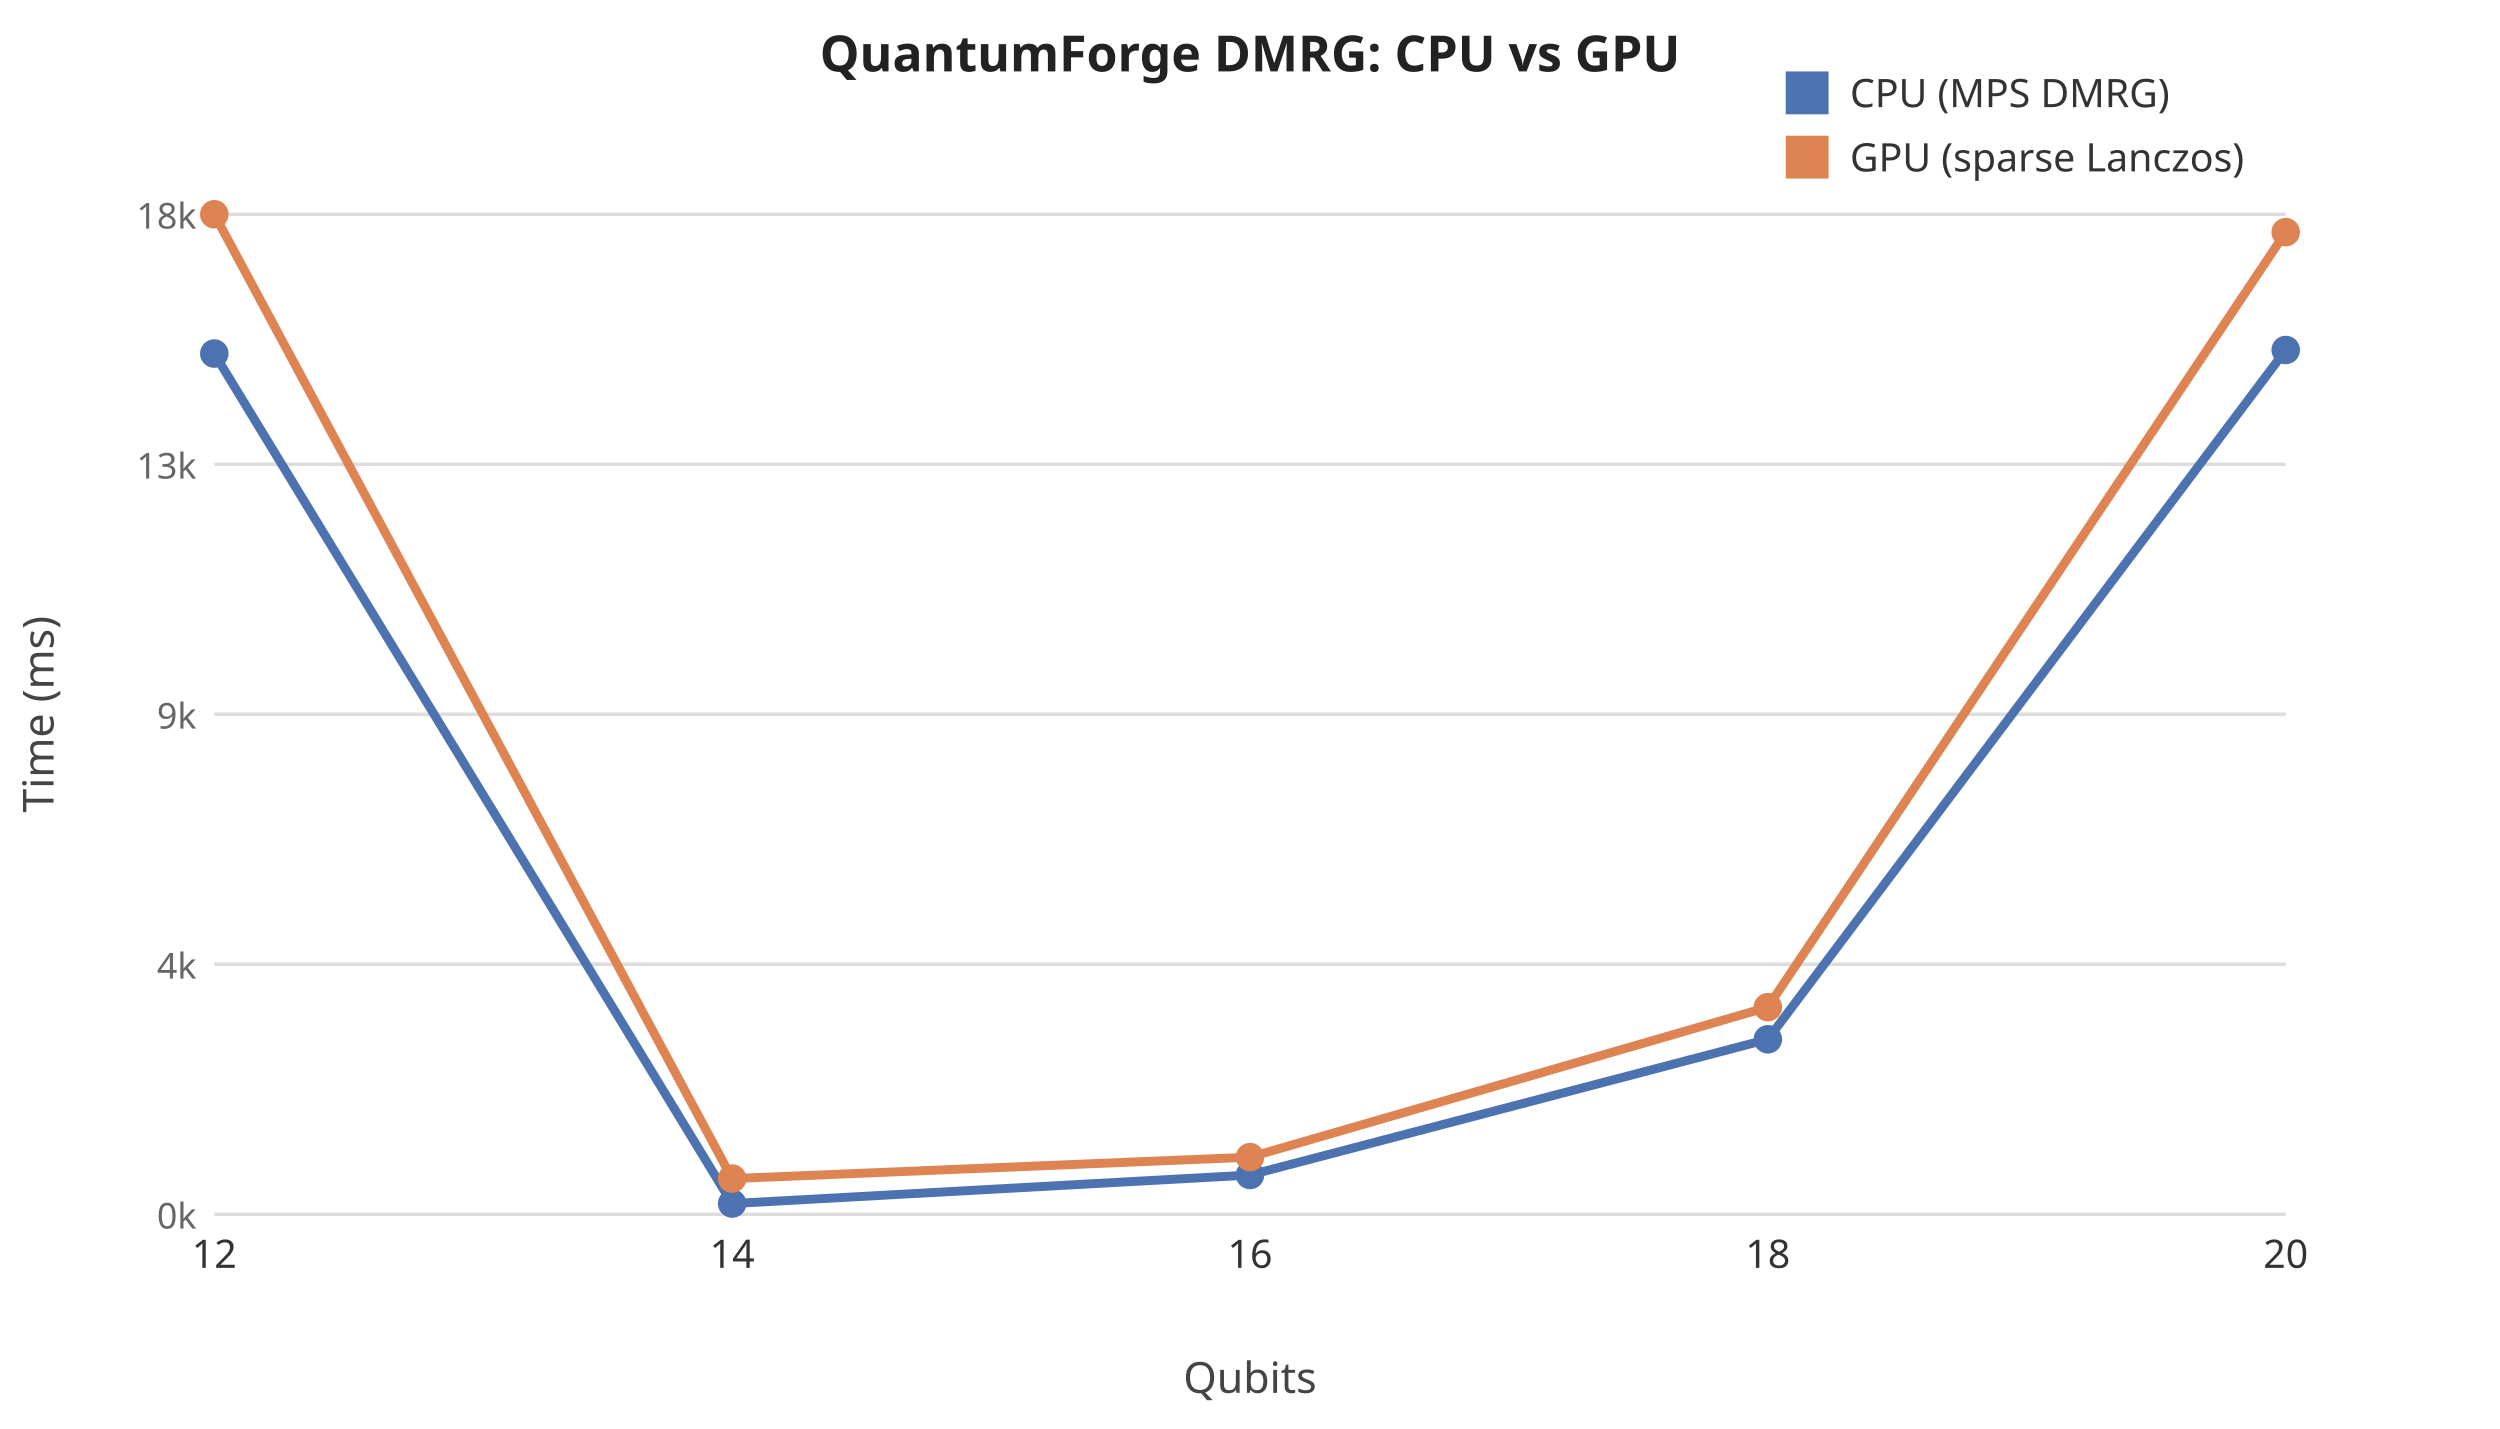
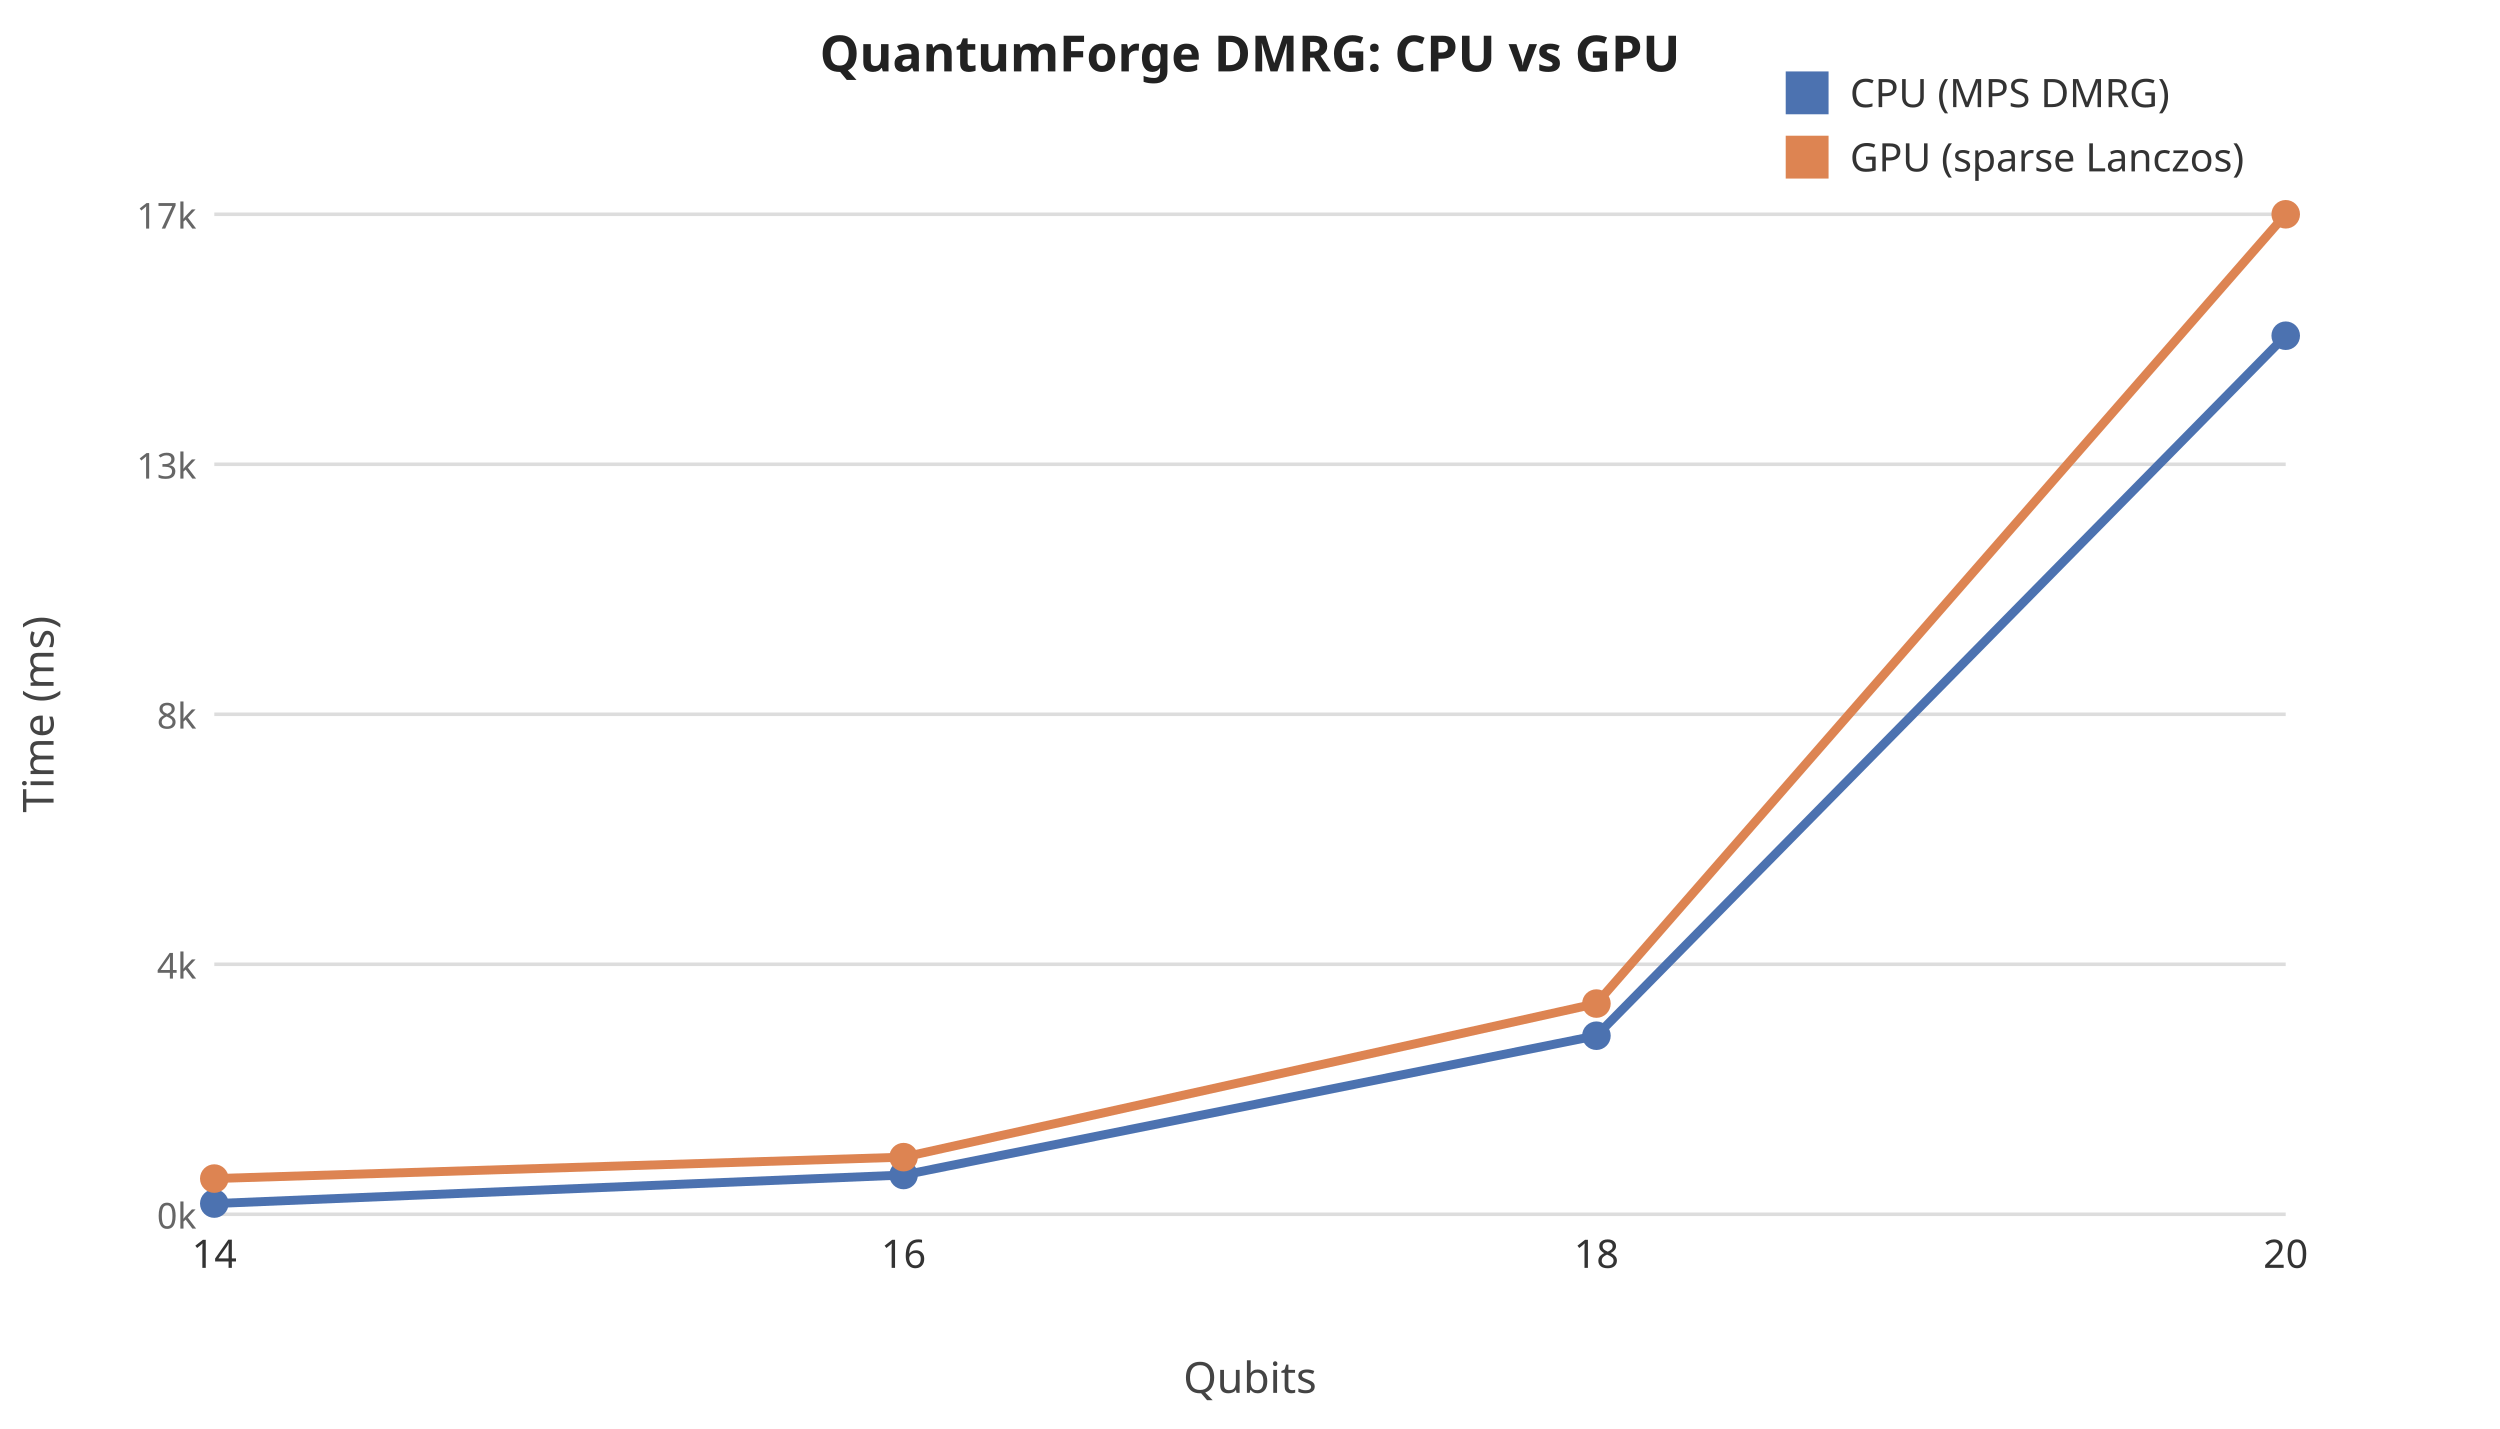
<svg xmlns="http://www.w3.org/2000/svg" width="700" height="400" style="background:#fff;font-family:sans-serif">
  <text x="350" y="20" text-anchor="middle" font-size="14" font-weight="bold" fill="#222">QuantumForge DMRG: CPU vs GPU</text>
  <text x="350" y="390" text-anchor="middle" font-size="12" fill="#444">Qubits</text>
  <text x="15" y="200" text-anchor="middle" font-size="12" fill="#444" transform="rotate(-90,15,200)">Time (ms)</text>
  <line x1="60" y1="340" x2="640" y2="340" stroke="#ddd" stroke-width="1" />
  <text x="55" y="344" text-anchor="end" font-size="10" fill="#666">0k</text>
  <line x1="60" y1="270" x2="640" y2="270" stroke="#ddd" stroke-width="1" />
  <text x="55" y="274" text-anchor="end" font-size="10" fill="#666">4k</text>
  <line x1="60" y1="200" x2="640" y2="200" stroke="#ddd" stroke-width="1" />
-   <text x="55" y="204" text-anchor="end" font-size="10" fill="#666">9k</text>
+   <text x="55" y="204" text-anchor="end" font-size="10" fill="#666">8k</text>
  <line x1="60" y1="130" x2="640" y2="130" stroke="#ddd" stroke-width="1" />
  <text x="55" y="134" text-anchor="end" font-size="10" fill="#666">13k</text>
  <line x1="60" y1="60" x2="640" y2="60" stroke="#ddd" stroke-width="1" />
-   <text x="55" y="64" text-anchor="end" font-size="10" fill="#666">18k</text>
-   <polyline points="60,99 205,337 350,329 495,291 640,98" fill="none" stroke="#4C72B0" stroke-width="2.5" />
-   <polyline points="60,60 205,330 350,324 495,282 640,65" fill="none" stroke="#DD8452" stroke-width="2.5" />
-   <circle cx="60" cy="99" r="4" fill="#4C72B0" />
-   <circle cx="60" cy="60" r="4" fill="#DD8452" />
-   <text x="60" y="355" text-anchor="middle" font-size="11" fill="#333">12</text>
-   <circle cx="205" cy="337" r="4" fill="#4C72B0" />
-   <circle cx="205" cy="330" r="4" fill="#DD8452" />
-   <text x="205" y="355" text-anchor="middle" font-size="11" fill="#333">14</text>
-   <circle cx="350" cy="329" r="4" fill="#4C72B0" />
-   <circle cx="350" cy="324" r="4" fill="#DD8452" />
-   <text x="350" y="355" text-anchor="middle" font-size="11" fill="#333">16</text>
-   <circle cx="495" cy="291" r="4" fill="#4C72B0" />
-   <circle cx="495" cy="282" r="4" fill="#DD8452" />
-   <text x="495" y="355" text-anchor="middle" font-size="11" fill="#333">18</text>
-   <circle cx="640" cy="98" r="4" fill="#4C72B0" />
-   <circle cx="640" cy="65" r="4" fill="#DD8452" />
+   <text x="55" y="64" text-anchor="end" font-size="10" fill="#666">17k</text>
+   <polyline points="60,337 253,329 447,290 640,94" fill="none" stroke="#4C72B0" stroke-width="2.5" />
+   <polyline points="60,330 253,324 447,281 640,60" fill="none" stroke="#DD8452" stroke-width="2.5" />
+   <circle cx="60" cy="337" r="4" fill="#4C72B0" />
+   <circle cx="60" cy="330" r="4" fill="#DD8452" />
+   <text x="60" y="355" text-anchor="middle" font-size="11" fill="#333">14</text>
+   <circle cx="253" cy="329" r="4" fill="#4C72B0" />
+   <circle cx="253" cy="324" r="4" fill="#DD8452" />
+   <text x="253" y="355" text-anchor="middle" font-size="11" fill="#333">16</text>
+   <circle cx="447" cy="290" r="4" fill="#4C72B0" />
+   <circle cx="447" cy="281" r="4" fill="#DD8452" />
+   <text x="447" y="355" text-anchor="middle" font-size="11" fill="#333">18</text>
+   <circle cx="640" cy="94" r="4" fill="#4C72B0" />
+   <circle cx="640" cy="60" r="4" fill="#DD8452" />
  <text x="640" y="355" text-anchor="middle" font-size="11" fill="#333">20</text>
  <rect x="500" y="20" width="12" height="12" fill="#4C72B0" />
  <text x="518" y="30" font-size="11" fill="#333">CPU (MPS DMRG)</text>
  <rect x="500" y="38" width="12" height="12" fill="#DD8452" />
  <text x="518" y="48" font-size="11" fill="#333">GPU (sparse Lanczos)</text>
</svg>
